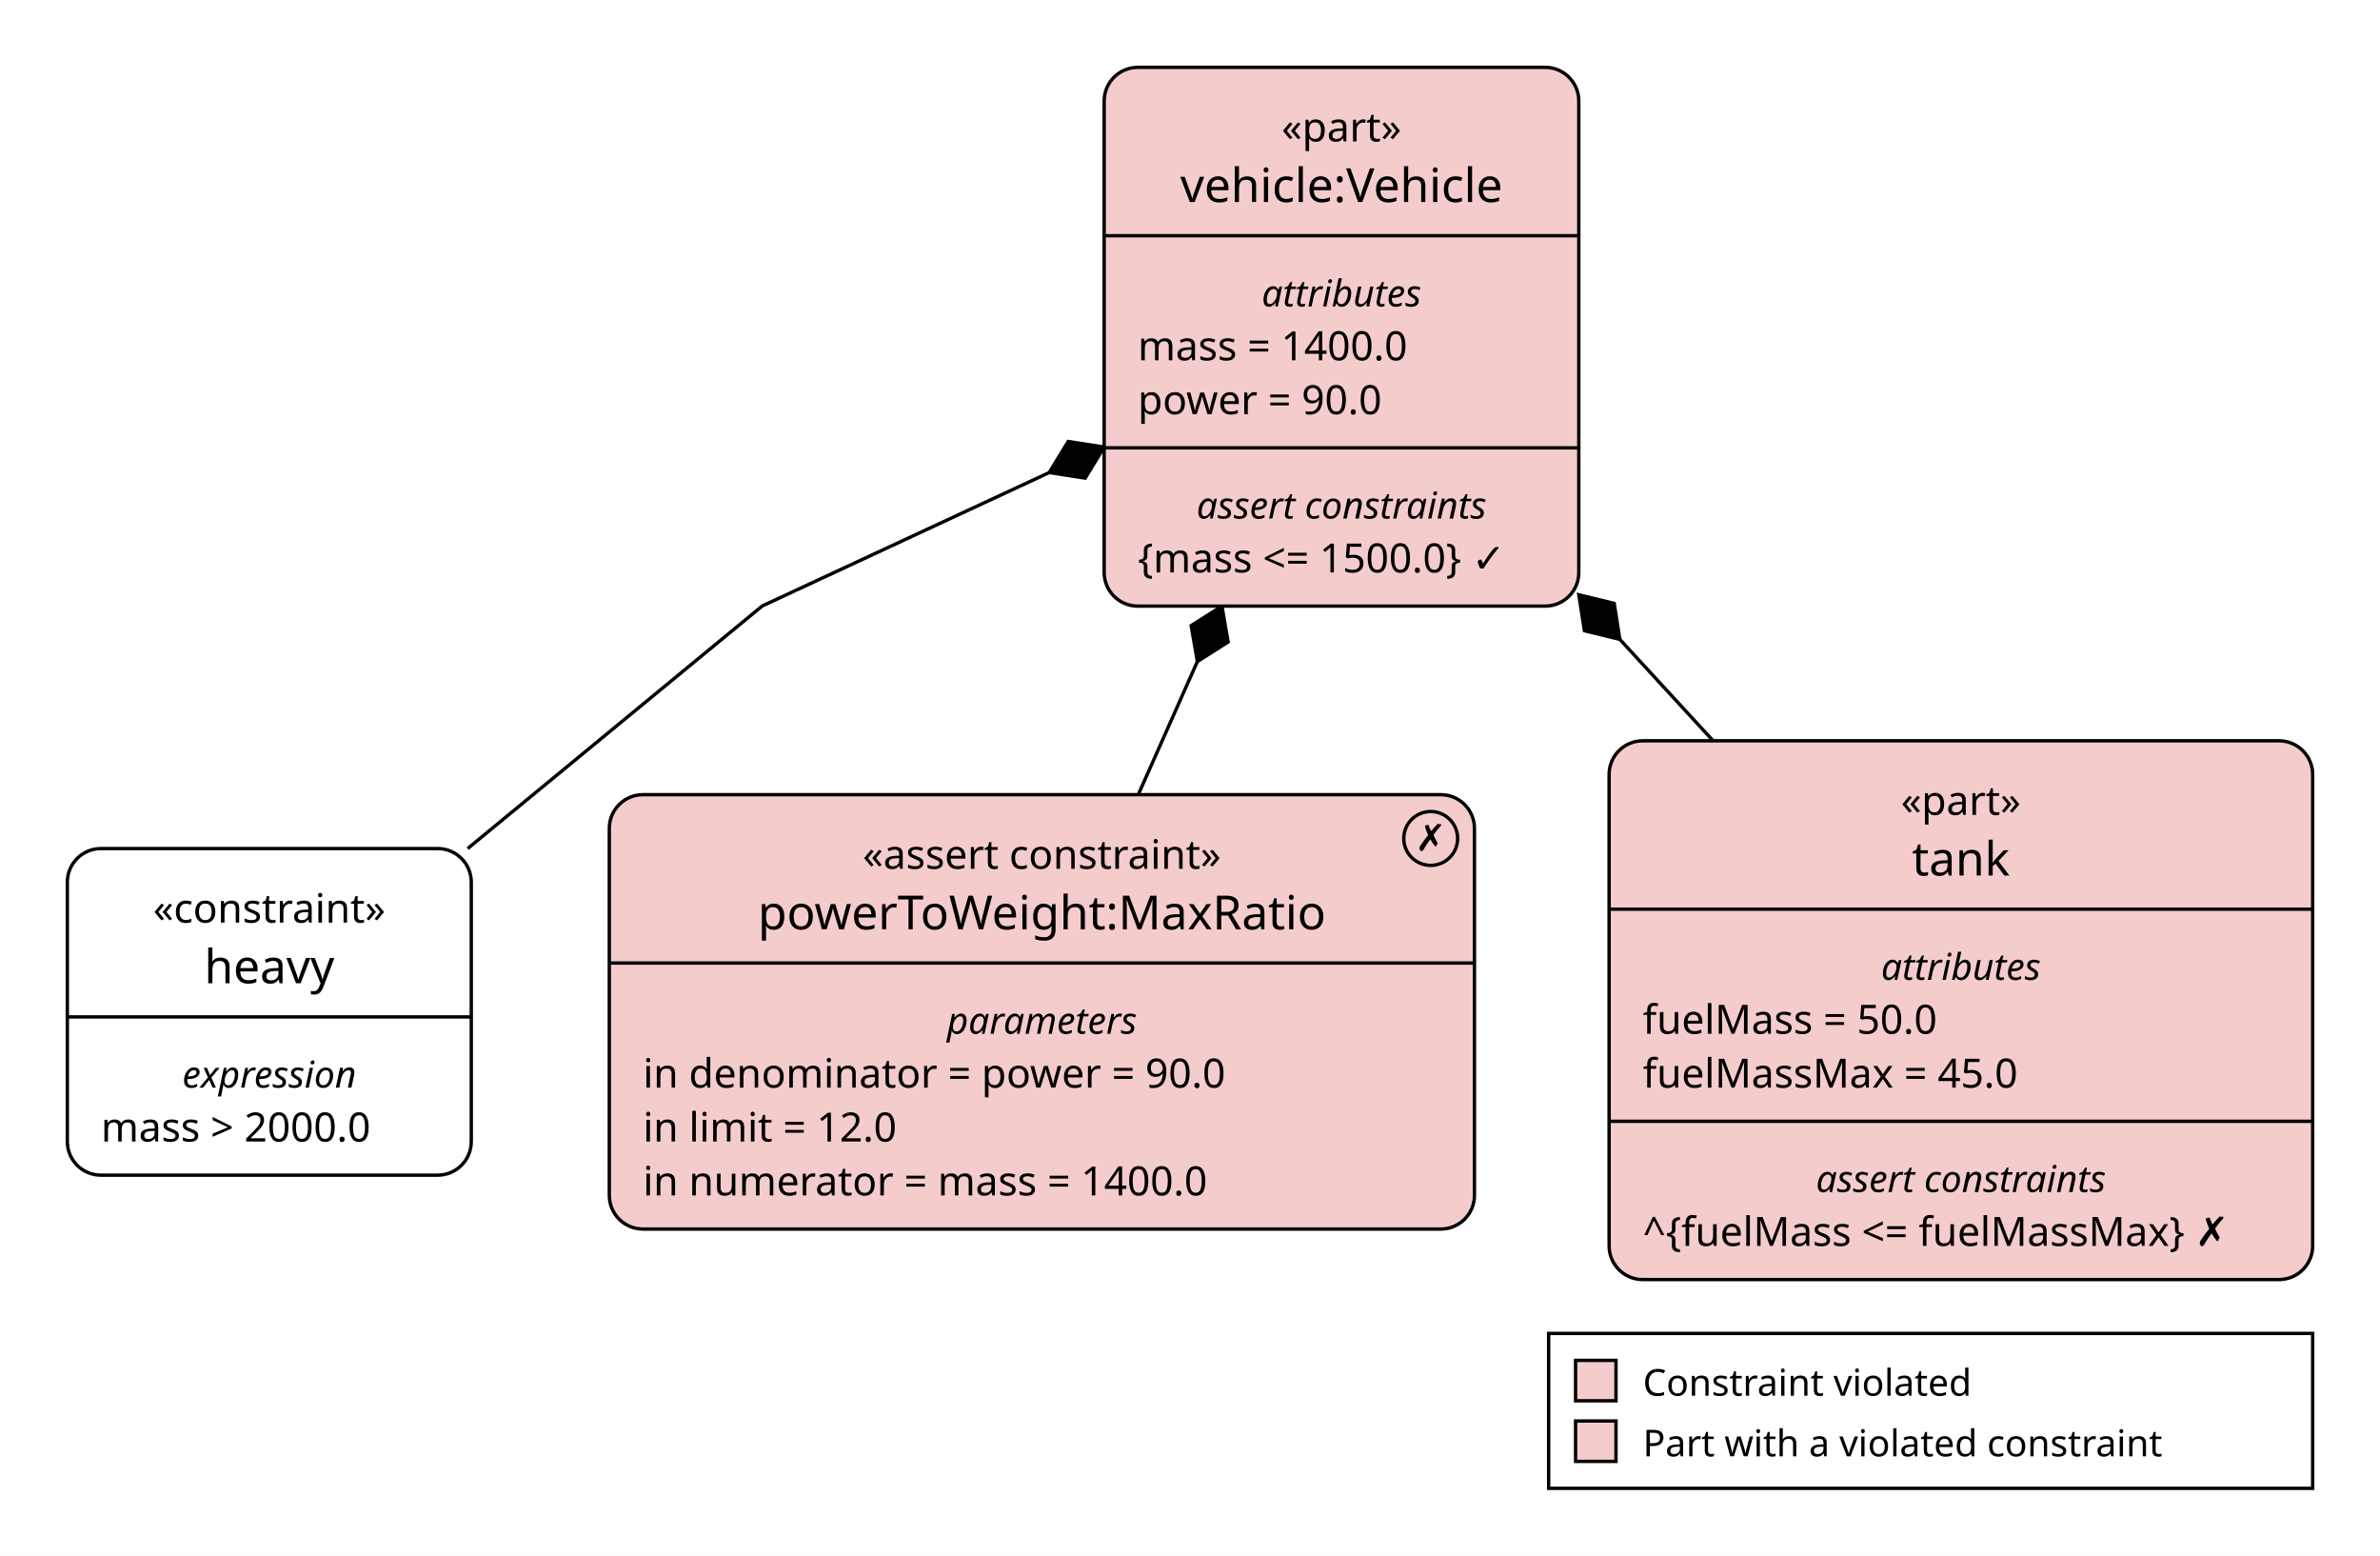
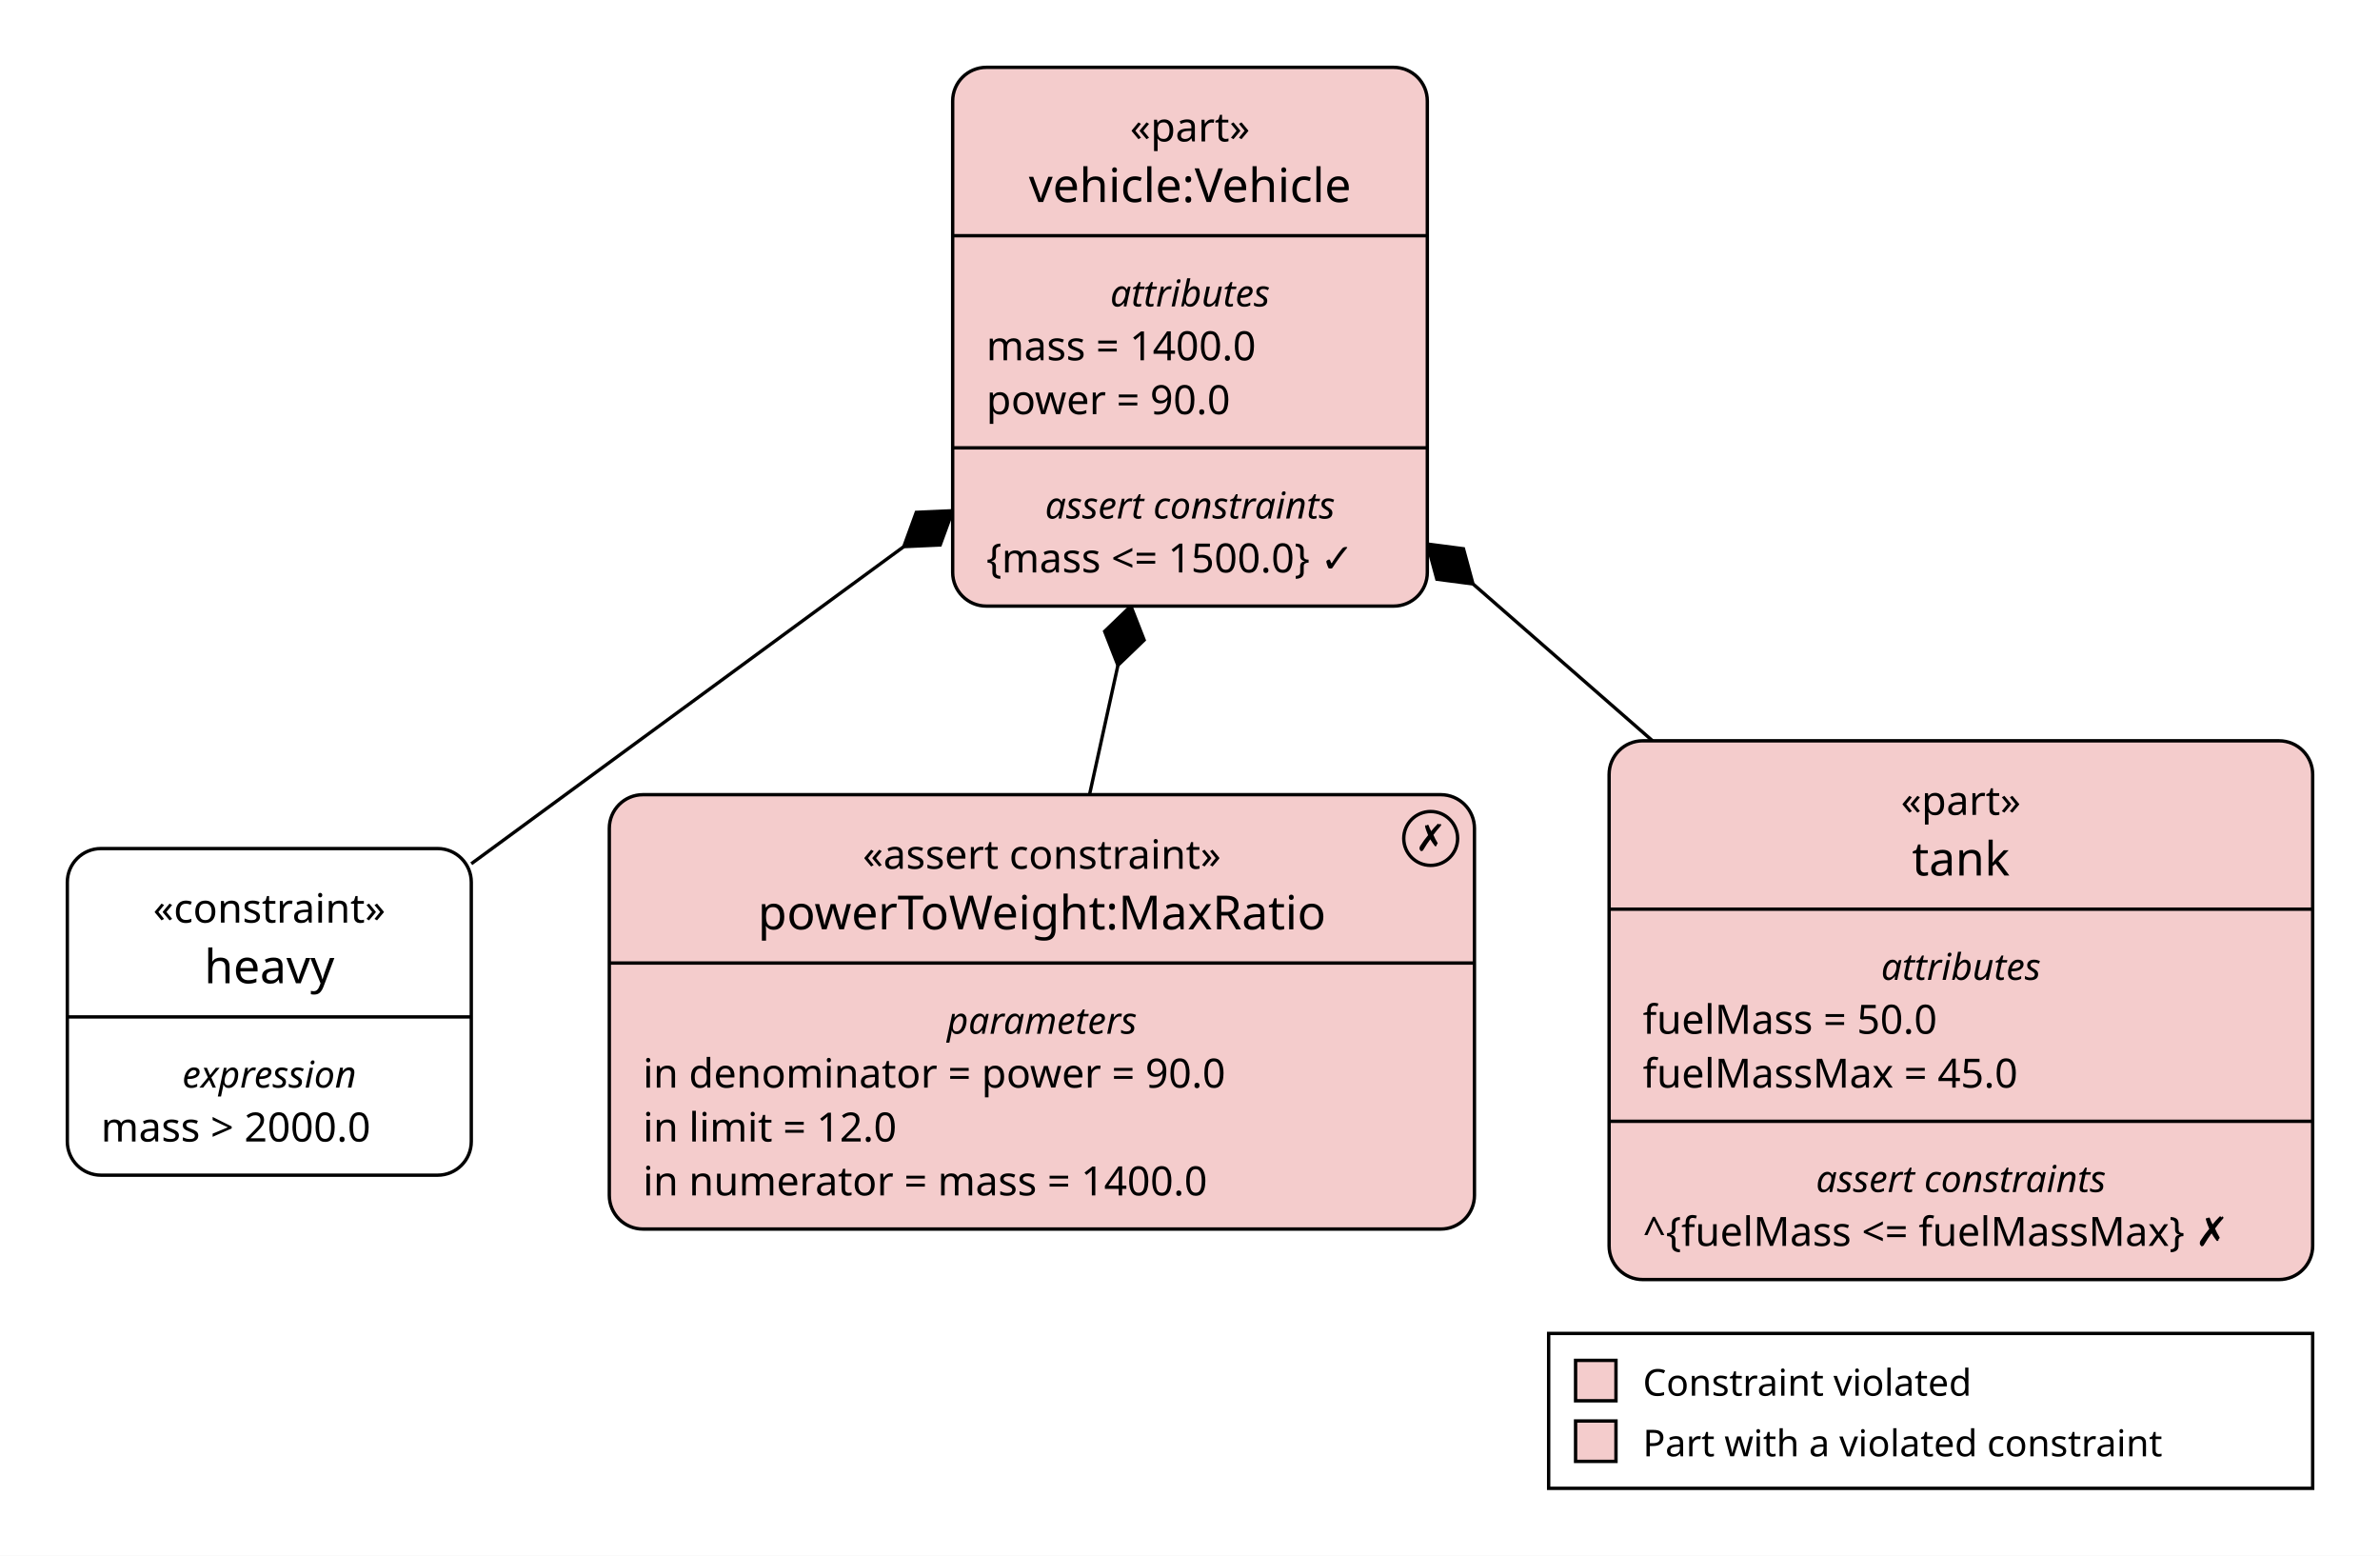
<svg xmlns="http://www.w3.org/2000/svg" width="707" height="462" viewBox="0 0 707 462" font-family="sans-serif">
  <rect x="0" y="0" width="707" height="462" fill="#ffffff" />
-   <polyline points="311.68,140.34 226.46,179.94 138.92,252" fill="none" stroke="#000000" />
-   <polygon points="328,132.76 317.31,131.11 311.68,140.34 322.37,141.99" fill="#000000" stroke="#000000" />
-   <polyline points="355.69,196.45 338.13,236" fill="none" stroke="#000000" />
-   <polygon points="362.99,180 353.85,185.79 355.69,196.45 364.82,190.66" fill="#000000" stroke="#000000" />
-   <polyline points="481.19,189.88 508.9,220" fill="none" stroke="#000000" />
-   <polygon points="469,176.63 470.68,187.32 481.19,189.88 479.51,179.19" fill="#000000" stroke="#000000" />
-   <rect x="328" y="20" width="141" height="160" rx="10" fill="#f4cccc" stroke="#000000" />
-   <text x="398.5" y="42" text-anchor="middle" font-size="12">«part»</text>
-   <text x="398.5" y="60" text-anchor="middle" font-size="14">vehicle:Vehicle</text>
-   <polyline points="328,70 469,70" fill="none" stroke="#000000" />
-   <text x="398.5" y="91" text-anchor="middle" font-size="11" font-style="italic">attributes</text>
-   <text x="338" y="107" text-anchor="start" font-size="12">mass = 1400.0</text>
-   <text x="338" y="123" text-anchor="start" font-size="12">power = 90.0</text>
-   <polyline points="328,133 469,133" fill="none" stroke="#000000" />
-   <text x="398.5" y="154" text-anchor="middle" font-size="11" font-style="italic">assert constraints</text>
-   <text x="338" y="170" text-anchor="start" font-size="12">{mass &lt;= 1500.0} ✓</text>
+   <polyline points="268.48,162.33 140,256.51" fill="none" stroke="#000000" />
+   <polygon points="283,151.68 272.19,152.16 268.48,162.33 279.29,161.84" fill="#000000" stroke="#000000" />
+   <polyline points="332.09,197.58 323.65,236" fill="none" stroke="#000000" />
+   <polygon points="335.94,180 328.15,187.5 332.09,197.58 339.88,190.08" fill="#000000" stroke="#000000" />
+   <polyline points="437.56,173.41 490.9,220" fill="none" stroke="#000000" />
+   <polygon points="424,161.57 426.83,172.01 437.56,173.41 434.73,162.97" fill="#000000" stroke="#000000" />
+   <rect x="283" y="20" width="141" height="160" rx="10" fill="#f4cccc" stroke="#000000" />
+   <text x="353.5" y="42" text-anchor="middle" font-size="12">«part»</text>
+   <text x="353.5" y="60" text-anchor="middle" font-size="14">vehicle:Vehicle</text>
+   <polyline points="283,70 424,70" fill="none" stroke="#000000" />
+   <text x="353.5" y="91" text-anchor="middle" font-size="11" font-style="italic">attributes</text>
+   <text x="293" y="107" text-anchor="start" font-size="12">mass = 1400.0</text>
+   <text x="293" y="123" text-anchor="start" font-size="12">power = 90.0</text>
+   <polyline points="283,133 424,133" fill="none" stroke="#000000" />
+   <text x="353.5" y="154" text-anchor="middle" font-size="11" font-style="italic">assert constraints</text>
+   <text x="293" y="170" text-anchor="start" font-size="12">{mass &lt;= 1500.0} ✓</text>
  <rect x="20" y="252" width="120" height="97" rx="10" fill="#ffffff" stroke="#000000" />
  <text x="80" y="274" text-anchor="middle" font-size="12">«constraint»</text>
  <text x="80" y="292" text-anchor="middle" font-size="14">heavy</text>
  <polyline points="20,302 140,302" fill="none" stroke="#000000" />
  <text x="80" y="323" text-anchor="middle" font-size="11" font-style="italic">expression</text>
  <text x="30" y="339" text-anchor="start" font-size="12">mass &gt; 2000.0</text>
  <rect x="181" y="236" width="257" height="129" rx="10" fill="#f4cccc" stroke="#000000" />
  <text x="309.5" y="258" text-anchor="middle" font-size="12">«assert constraint»</text>
  <text x="309.5" y="276" text-anchor="middle" font-size="14">powerToWeight:MaxRatio</text>
  <rect x="417" y="241" width="16" height="16" rx="8" fill="none" stroke="#000000" />
  <text x="425" y="252.67" text-anchor="middle" font-size="11">✗</text>
  <polyline points="181,286 438,286" fill="none" stroke="#000000" />
  <text x="309.5" y="307" text-anchor="middle" font-size="11" font-style="italic">parameters</text>
  <text x="191" y="323" text-anchor="start" font-size="12">in denominator = power = 90.0</text>
  <text x="191" y="339" text-anchor="start" font-size="12">in limit = 12.0</text>
  <text x="191" y="355" text-anchor="start" font-size="12">in numerator = mass = 1400.0</text>
  <rect x="478" y="220" width="209" height="160" rx="10" fill="#f4cccc" stroke="#000000" />
  <text x="582.5" y="242" text-anchor="middle" font-size="12">«part»</text>
  <text x="582.5" y="260" text-anchor="middle" font-size="14">tank</text>
  <polyline points="478,270 687,270" fill="none" stroke="#000000" />
  <text x="582.5" y="291" text-anchor="middle" font-size="11" font-style="italic">attributes</text>
  <text x="488" y="307" text-anchor="start" font-size="12">fuelMass = 50.0</text>
  <text x="488" y="323" text-anchor="start" font-size="12">fuelMassMax = 45.0</text>
  <polyline points="478,333 687,333" fill="none" stroke="#000000" />
  <text x="582.5" y="354" text-anchor="middle" font-size="11" font-style="italic">assert constraints</text>
  <text x="488" y="370" text-anchor="start" font-size="12">^{fuelMass &lt;= fuelMassMax} ✗</text>
  <rect x="460.04" y="396" width="226.96" height="46" fill="#ffffff" stroke="#000000" />
  <rect x="468.04" y="404" width="12" height="12" fill="#f4cccc" stroke="#000000" />
  <text x="488.04" y="414.5" text-anchor="start" font-size="11">Constraint violated</text>
  <rect x="468.04" y="422" width="12" height="12" fill="#f4cccc" stroke="#000000" />
  <text x="488.04" y="432.5" text-anchor="start" font-size="11">Part with a violated constraint</text>
</svg>
